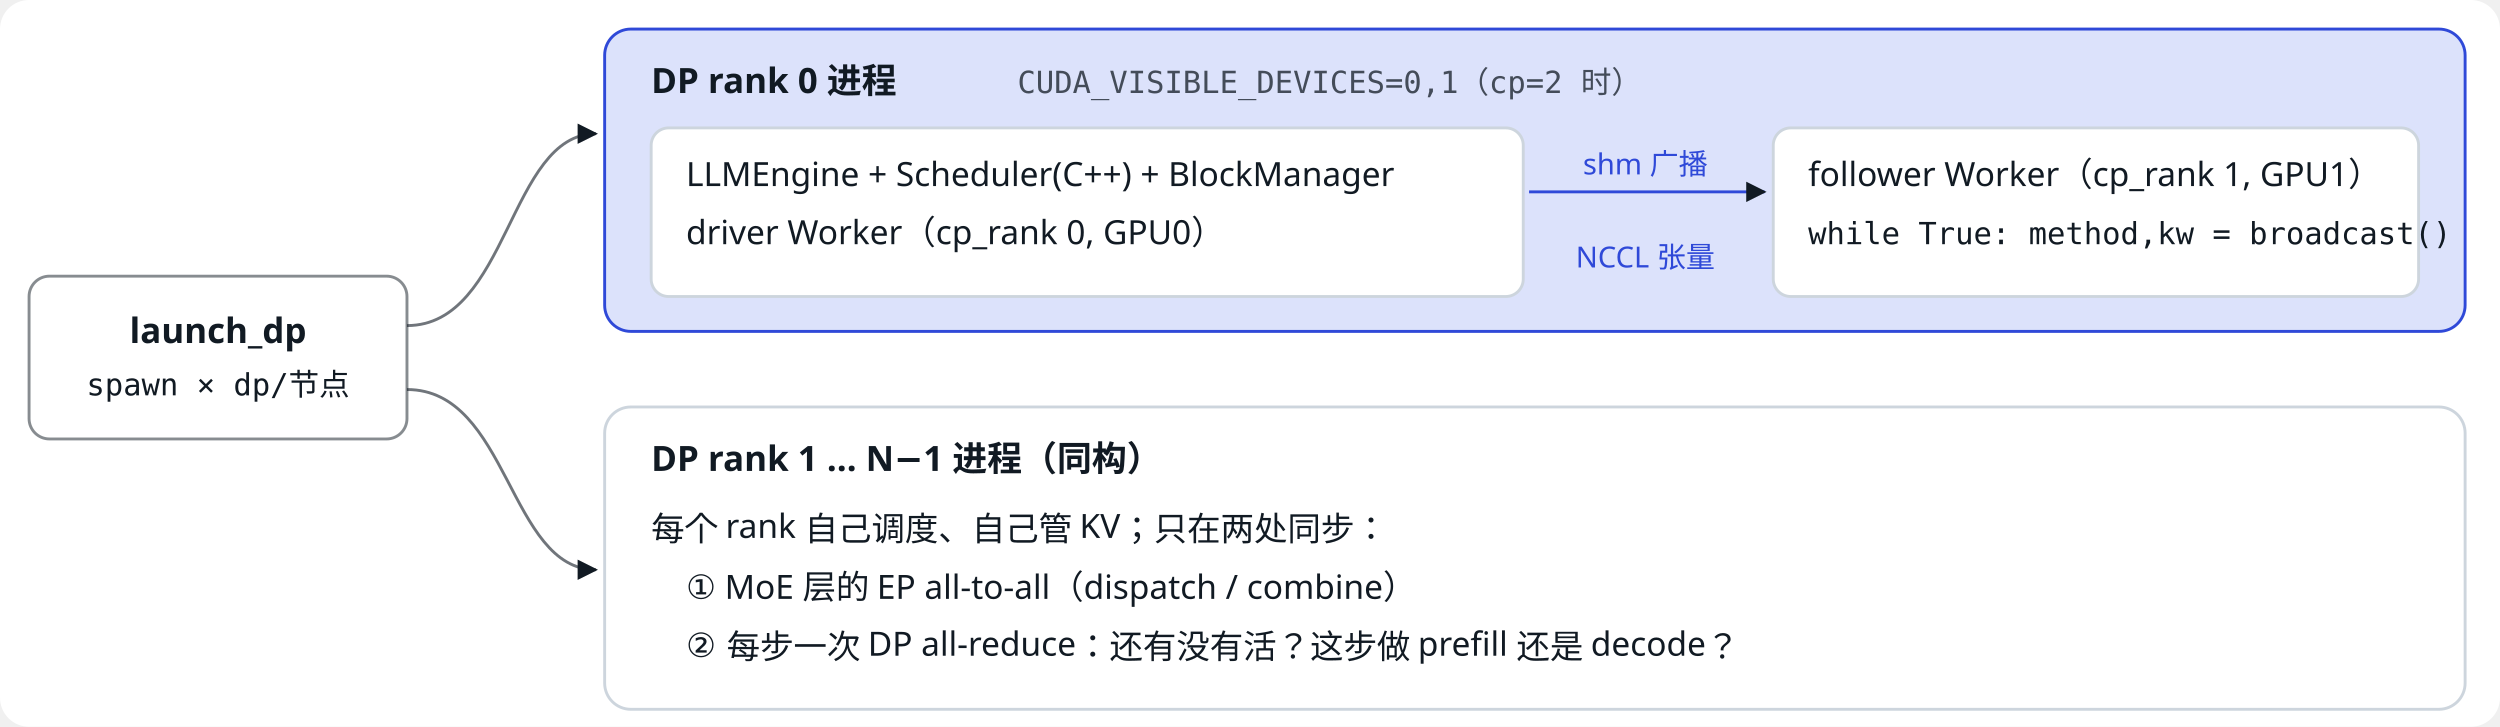
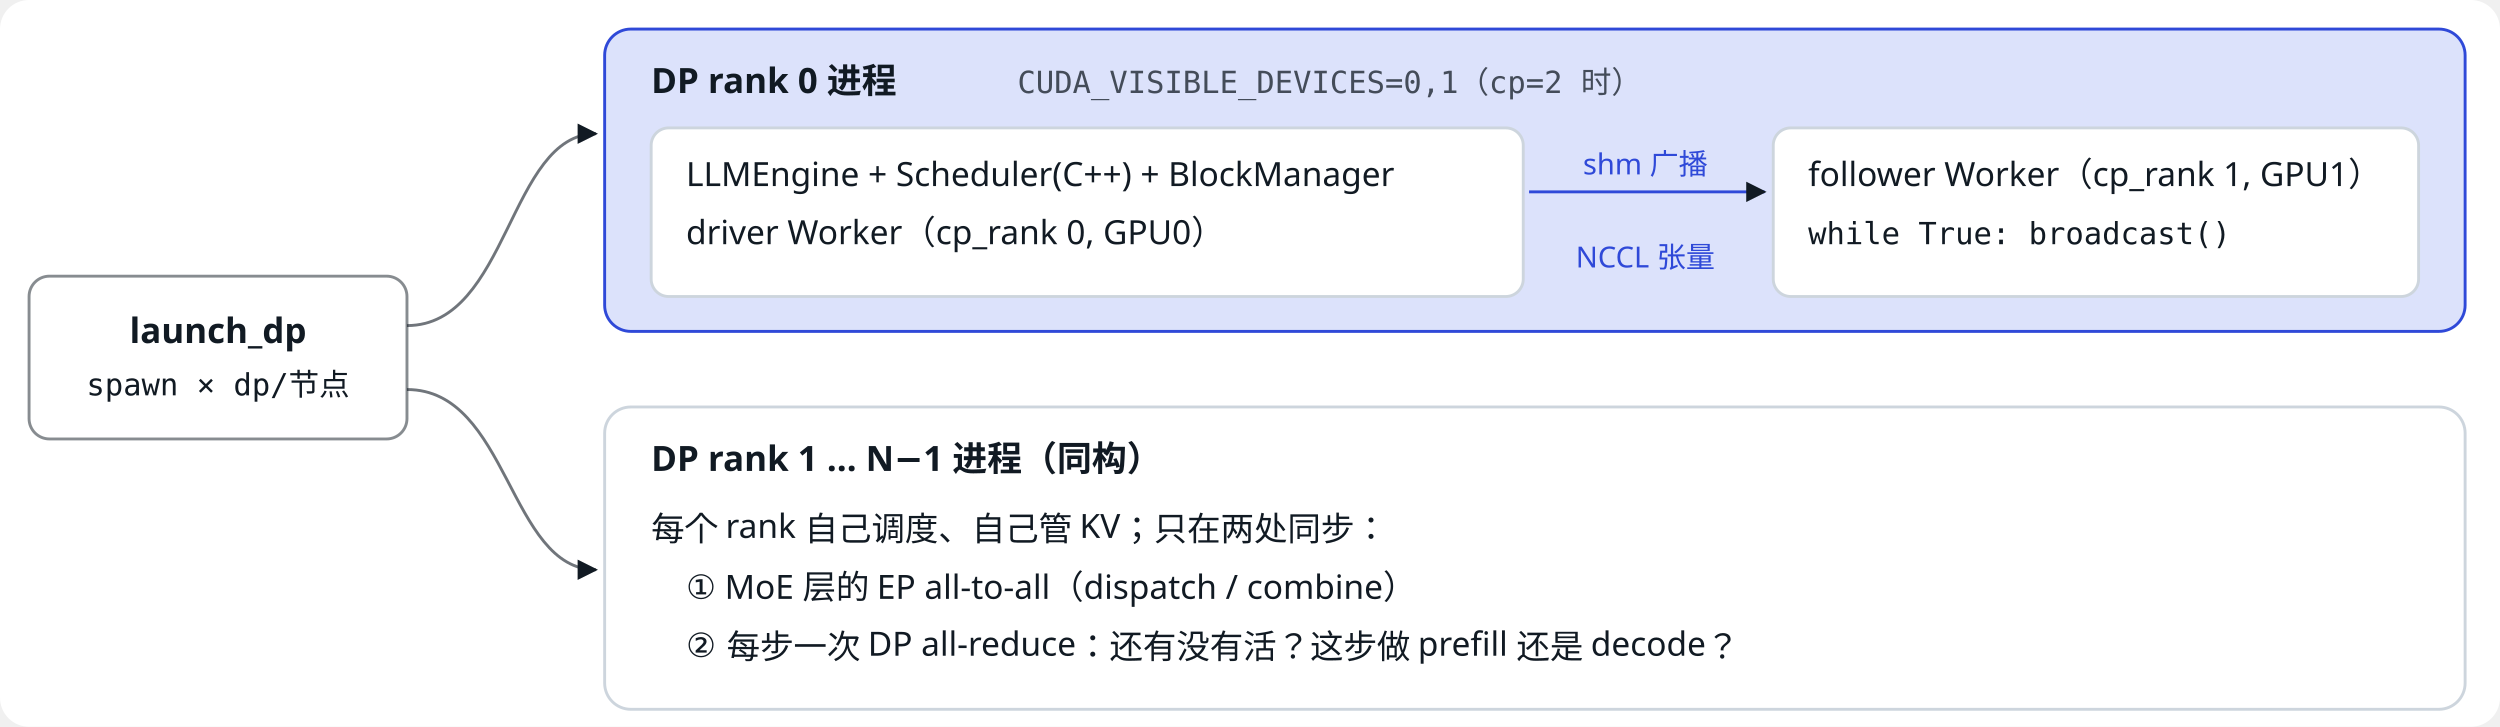
<svg xmlns="http://www.w3.org/2000/svg" viewBox="0 0 860 250" width="860" height="250" color="#111A23">
  <style>text{font-family:'Noto Sans SC','PingFang SC','Microsoft YaHei','IBM Plex Sans',sans-serif}text:not([fill]){fill:#111A23}.m{font-family:'JetBrains Mono',Menlo,Consolas,monospace}</style>
  <rect x="0" y="0" width="860" height="250" rx="10" fill="#FFFFFF" />
  <defs>
    <marker id="ar3" viewBox="0 0 10 10" refX="9" refY="5" markerWidth="7" markerHeight="7" orient="auto">
      <path d="M0,0 L10,5 L0,10 z" fill="currentColor" />
    </marker>
  </defs>
  <g font-size="12">
    <rect x="10" y="95" width="130" height="56" rx="7" fill="#FFFFFF" stroke="currentColor" stroke-opacity=".5" />
    <text x="75" y="118" text-anchor="middle" font-weight="600">launch_dp</text>
    <text x="75" y="136" text-anchor="middle" class="m" font-size="10.5">spawn × dp/节点</text>
    <g stroke="currentColor" stroke-opacity=".6" fill="none" marker-end="url(#ar3)">
      <path d="M140,112 C175,112 175,46 205,46" />
      <path d="M140,134 C175,134 175,196 205,196" />
    </g>
    <rect x="208" y="10" width="640" height="104" rx="9" fill="#DCE2FB" stroke="#2F49D8" />
    <text x="224" y="32" font-weight="600">DP rank 0 进程</text>
    <text x="350" y="32" class="m" font-size="10.5" opacity=".75">CUDA_VISIBLE_DEVICES=0,1（cp=2 时）</text>
    <rect x="224" y="44" width="300" height="58" rx="6" fill="#FFFFFF" stroke="#CDD5DD" />
    <text x="236" y="64" font-size="11.5">LLMEngine + Scheduler(C++) + BlockManager</text>
    <text x="236" y="84" font-size="11.5">driver Worker（cp_rank 0, GPU0）</text>
    <rect x="610" y="44" width="222" height="58" rx="6" fill="#FFFFFF" stroke="#CDD5DD" />
    <text x="622" y="64" font-size="11.5">follower Worker（cp_rank 1, GPU1）</text>
-     <text x="622" y="84" font-size="10.5" class="m">while True: method,kw = broadcast()</text>
+     <text x="622" y="84" font-size="10.5" class="m">while True: broadcast()</text>
    <g stroke="#2F49D8" fill="none" marker-end="url(#ar3)">
      <line x1="526" y1="66" x2="607" y2="66" />
    </g>
    <text x="566" y="60" text-anchor="middle" font-size="10" fill="#2F49D8">shm 广播</text>
    <text x="566" y="92" text-anchor="middle" font-size="10" fill="#2F49D8">NCCL 张量</text>
    <rect x="208" y="140" width="640" height="104" rx="9" fill="#FFFFFF" stroke="#CDD5DD" />
    <text x="224" y="162" font-weight="600">DP rank 1 … N−1 进程（同构）</text>
    <text x="224" y="186" font-size="11.5">每个 rank 自己调度、自己管 KV；只在两处同步：</text>
    <text x="236" y="206" font-size="11.5">① MoE 层的 EP all-to-all（dispatch / combine）</text>
    <text x="236" y="226" font-size="11.5">② 每步一次 DP all-reduce：还有没有活？这步做 prefill 还是 decode？</text>
  </g>
</svg>
